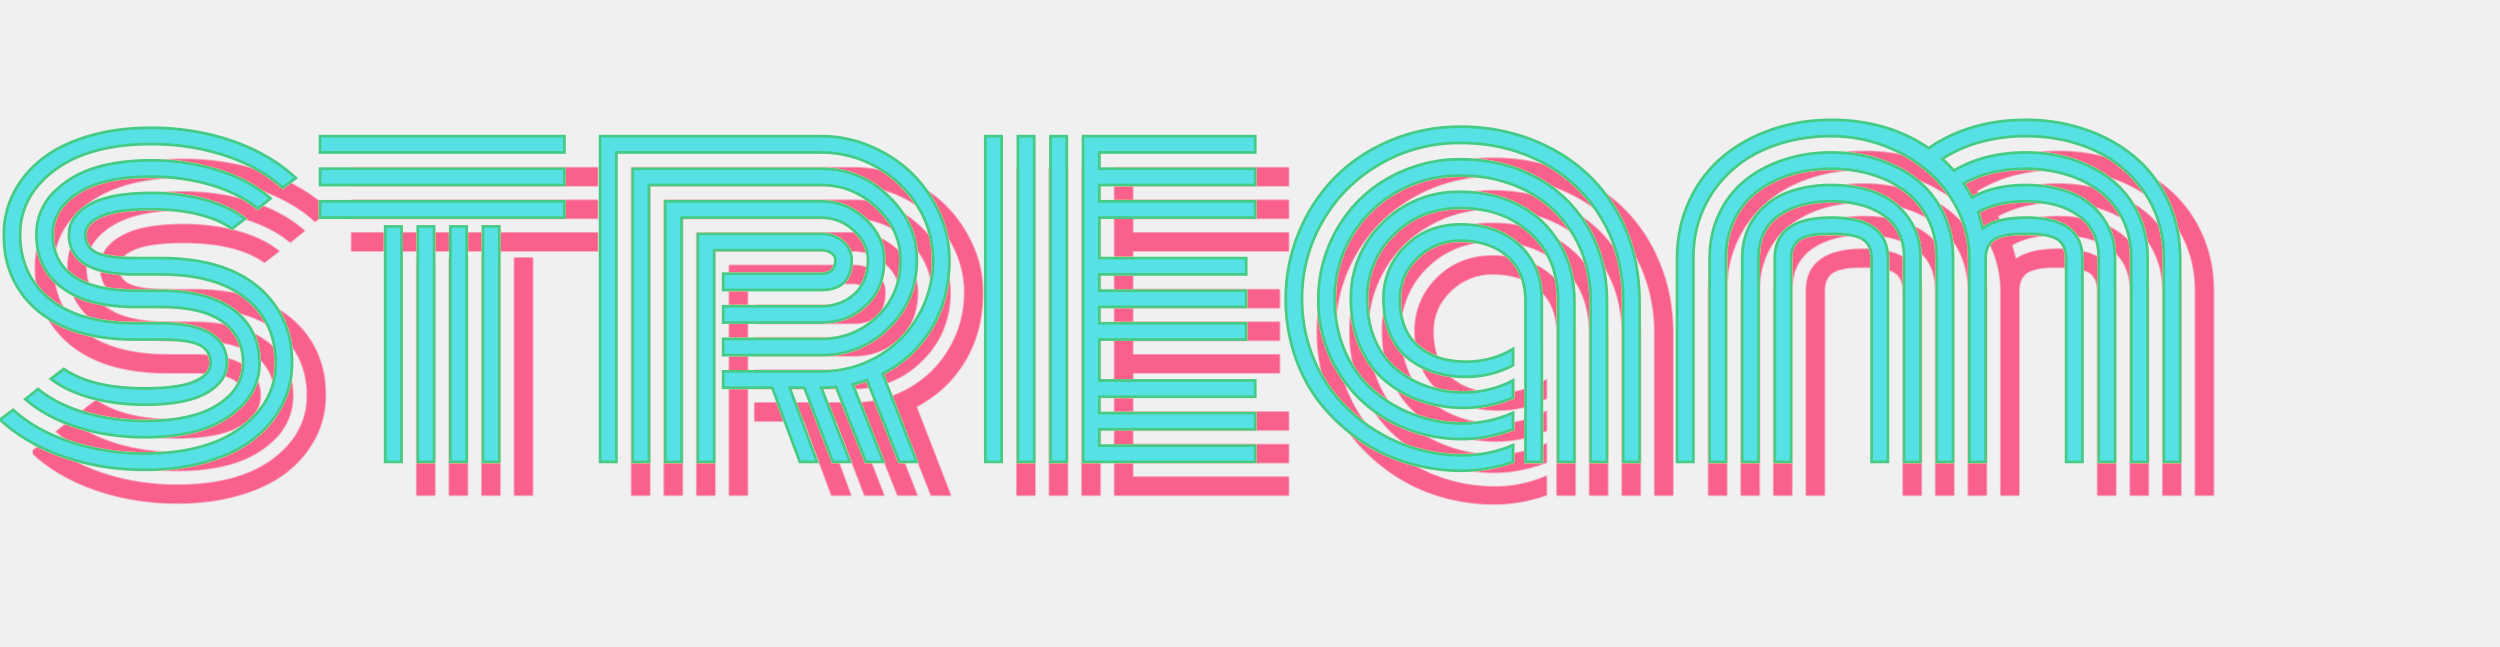
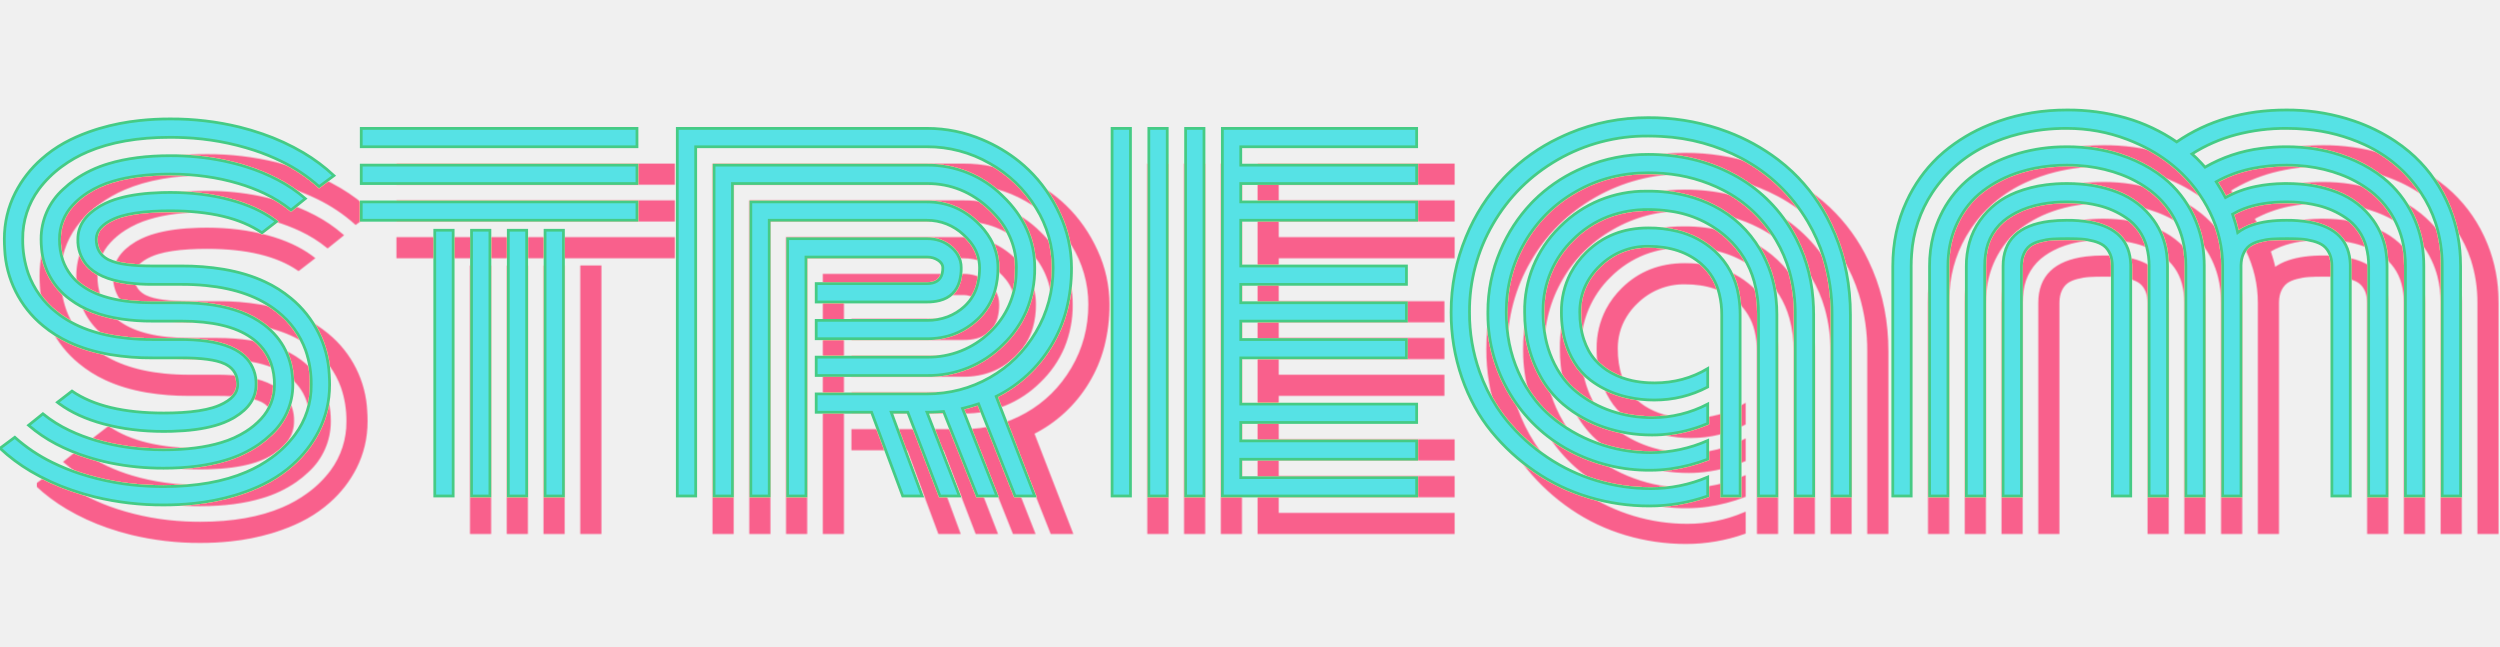
- <svg xmlns="http://www.w3.org/2000/svg" xmlns:ns1="https://boxy-svg.com" width="339.649" height="87.891" viewBox="0 0 539.649 87.891">
+ <svg xmlns="http://www.w3.org/2000/svg" xmlns:ns1="https://boxy-svg.com" width="339.649" height="87.891" viewBox="0 0 478.146 81.656">
  <defs>
    <filter id="drop-shadow-filter-0" x="-500%" y="-500%" width="1000%" height="1000%" ns1:preset="drop-shadow 1 7 7 0 0.3 rgba(255,0,72,1)">
      <feGaussianBlur in="SourceAlpha" stdDeviation="0" />
      <feOffset dx="7" dy="7" />
      <feComponentTransfer result="offsetblur">
        <feFuncA id="spread-ctrl" type="linear" slope="0.6" />
      </feComponentTransfer>
      <feFlood flood-color="rgba(255,0,72,1)" />
      <feComposite in2="offsetblur" operator="in" />
      <feMerge>
        <feMergeNode />
        <feMergeNode in="SourceGraphic" />
      </feMerge>
    </filter>
  </defs>
  <g id="svgGroup" stroke-linecap="round" fill-rule="evenodd" font-size="9pt" stroke="#fff" stroke-width="0.1mm" fill="#fff" style="stroke: rgb(69, 203, 133); stroke-width: 0.1mm; fill: rgb(87, 226, 229); filter: url(#drop-shadow-filter-0);">
    <path d="M 428.613 29.884 L 428.613 73.829 L 425.098 73.829 L 425.098 29.884 Q 425.098 24.562 422.729 19.679 A 26.639 26.639 0 0 0 416.357 11.256 A 29.651 29.651 0 0 0 409.188 6.609 A 35.23 35.23 0 0 0 406.836 5.616 Q 401.318 3.517 395.313 3.517 A 37.931 37.931 0 0 0 386.056 4.61 A 32.366 32.366 0 0 0 380.347 6.617 A 25.566 25.566 0 0 0 369.58 15.797 A 24.211 24.211 0 0 0 365.612 27.61 A 30.093 30.093 0 0 0 365.527 29.884 L 365.527 73.829 L 362.012 73.829 L 362.012 29.884 Q 362.012 23.146 364.648 17.482 A 27.495 27.495 0 0 1 370.635 9.053 A 26.366 26.366 0 0 1 371.802 8.009 A 32.189 32.189 0 0 1 380.445 2.836 A 37.618 37.618 0 0 1 382.397 2.101 Q 388.477 0.001 395.313 0.001 A 40.355 40.355 0 0 1 406.575 1.515 A 33.546 33.546 0 0 1 416.309 6.105 Q 425.195 0.001 437.305 0.001 A 39.706 39.706 0 0 1 448.688 1.609 A 37.133 37.133 0 0 1 450.22 2.101 A 34.223 34.223 0 0 1 457.996 5.898 A 30.562 30.562 0 0 1 460.815 8.009 A 27.137 27.137 0 0 1 467.802 17.129 A 31.177 31.177 0 0 1 467.969 17.482 A 28.556 28.556 0 0 1 470.564 28.216 A 33.456 33.456 0 0 1 470.605 29.884 L 470.605 73.829 L 467.09 73.829 L 467.09 29.884 A 26.494 26.494 0 0 0 465.808 21.525 A 23.457 23.457 0 0 0 463.037 15.846 Q 458.984 9.767 452.271 6.642 A 33.659 33.659 0 0 0 441.088 3.688 A 40.931 40.931 0 0 0 437.305 3.517 A 37.027 37.027 0 0 0 427.612 4.738 A 30.382 30.382 0 0 0 419.238 8.4 Q 420.098 9.147 421.101 10.238 A 38.454 38.454 0 0 1 421.729 10.939 A 28.526 28.526 0 0 1 432.447 7.346 A 36.593 36.593 0 0 1 437.305 7.032 Q 442.725 7.032 447.51 8.595 A 27.627 27.627 0 0 1 453.265 11.203 A 24.101 24.101 0 0 1 455.859 13.014 A 20.236 20.236 0 0 1 461.434 20.081 A 23.279 23.279 0 0 1 461.499 20.216 A 21.433 21.433 0 0 1 463.489 27.762 A 25.874 25.874 0 0 1 463.574 29.884 L 463.574 73.829 L 460.059 73.829 L 460.059 29.884 A 20.386 20.386 0 0 0 459.447 24.807 A 17.409 17.409 0 0 0 458.276 21.583 A 16.609 16.609 0 0 0 453.369 15.48 A 22.322 22.322 0 0 0 447.646 12.333 A 26.067 26.067 0 0 0 446.143 11.818 A 28.709 28.709 0 0 0 439.49 10.618 A 33.76 33.76 0 0 0 437.305 10.548 A 31.942 31.942 0 0 0 430.7 11.2 A 24.009 24.009 0 0 0 423.877 13.722 A 38.222 38.222 0 0 1 424.948 15.497 A 47.446 47.446 0 0 1 425.635 16.749 A 20.177 20.177 0 0 1 431.496 14.615 Q 433.996 14.102 436.868 14.066 A 34.791 34.791 0 0 1 437.305 14.064 Q 442.725 14.064 446.997 15.748 Q 451.27 17.433 453.906 21.095 A 13.928 13.928 0 0 1 456.398 27.561 A 18.121 18.121 0 0 1 456.543 29.884 L 456.543 73.829 L 453.027 73.829 L 453.027 29.884 A 13.926 13.926 0 0 0 452.557 26.154 A 9.702 9.702 0 0 0 448.657 20.631 A 16.021 16.021 0 0 0 443.367 18.272 Q 441.188 17.72 438.632 17.608 A 30.269 30.269 0 0 0 437.305 17.579 Q 432.584 17.579 429.187 18.875 A 14.215 14.215 0 0 0 427.002 19.923 Q 427.637 21.779 427.979 23.439 A 9.755 9.755 0 0 1 430.799 21.988 Q 433.447 21.095 437.305 21.095 A 24.969 24.969 0 0 1 441.684 21.444 Q 449.336 22.814 449.508 29.571 A 12.321 12.321 0 0 1 449.512 29.884 L 449.512 73.829 L 445.996 73.829 L 445.996 29.884 Q 445.996 28.626 445.63 27.695 A 4.208 4.208 0 0 0 445.532 27.467 A 4.66 4.66 0 0 0 445.075 26.68 A 3.414 3.414 0 0 0 444.336 25.929 Q 443.604 25.392 442.407 25.074 Q 441.211 24.757 440.088 24.684 A 30.164 30.164 0 0 0 439.175 24.639 Q 438.76 24.625 438.293 24.618 A 64.343 64.343 0 0 0 437.305 24.611 Q 435.654 24.611 434.535 24.683 A 24.517 24.517 0 0 0 434.521 24.684 Q 433.398 24.757 432.202 25.074 Q 431.006 25.392 430.273 25.929 A 3.44 3.44 0 0 0 429.498 26.73 A 4.715 4.715 0 0 0 429.077 27.467 A 4.745 4.745 0 0 0 428.729 28.572 Q 428.631 29.082 428.616 29.665 A 8.354 8.354 0 0 0 428.613 29.884 Z M 237.305 47.413 L 237.305 56.251 L 270.947 56.251 L 270.947 59.767 L 237.305 59.767 L 237.305 63.282 L 270.947 63.282 L 270.947 66.798 L 237.305 66.798 L 237.305 70.314 L 270.947 70.314 L 270.947 73.829 L 233.789 73.829 L 233.789 3.517 L 270.947 3.517 L 270.947 7.032 L 237.305 7.032 L 237.305 10.548 L 270.947 10.548 L 270.947 14.064 L 237.305 14.064 L 237.305 17.579 L 270.947 17.579 L 270.947 21.095 L 237.305 21.095 L 237.305 29.835 L 268.994 29.835 L 268.994 33.351 L 237.305 33.351 L 237.305 36.866 L 268.994 36.866 L 268.994 40.382 L 237.305 40.382 L 237.305 43.898 L 268.994 43.898 L 268.994 47.413 L 237.305 47.413 Z M 156.104 57.814 L 156.104 54.298 L 177.295 54.298 Q 183.789 54.298 189.307 51.173 Q 194.824 48.048 198.12 42.482 Q 201.416 36.915 201.416 30.177 A 21.561 21.561 0 0 0 198.145 18.727 A 24.206 24.206 0 0 0 189.282 10.206 A 23.89 23.89 0 0 0 177.295 7.032 L 133.057 7.032 L 133.057 73.829 L 129.541 73.829 L 129.541 3.517 L 177.295 3.517 A 26.839 26.839 0 0 1 187.915 5.69 A 29.412 29.412 0 0 1 194.976 9.898 A 26.966 26.966 0 0 1 196.729 11.451 Q 200.439 15.04 202.686 19.972 A 24.364 24.364 0 0 1 204.932 30.177 A 31.531 31.531 0 0 1 203.97 38.12 A 25.531 25.531 0 0 1 201.025 45.094 A 25.625 25.625 0 0 1 190.527 54.786 L 197.9 73.829 L 194.141 73.829 L 187.158 56.202 A 33.624 33.624 0 0 1 185.921 56.587 Q 185.283 56.772 184.568 56.958 A 58.595 58.595 0 0 1 184.082 57.081 L 190.674 73.829 L 186.914 73.829 L 180.469 57.667 A 31.906 31.906 0 0 1 178.116 57.805 A 36.406 36.406 0 0 1 177.295 57.814 L 183.496 73.829 L 179.785 73.829 L 173.633 57.814 L 170.459 57.814 L 176.367 73.829 L 172.656 73.829 L 166.699 57.814 L 156.104 57.814 Z M 353.906 39.161 L 353.906 73.829 L 350.391 73.829 L 350.391 39.161 A 36.571 36.571 0 0 0 348.798 28.218 A 32.27 32.27 0 0 0 345.752 21.363 Q 341.113 13.527 333.105 9.254 A 36.646 36.646 0 0 0 317.822 5.057 A 43.918 43.918 0 0 0 315.234 4.982 A 34.035 34.035 0 0 0 297.9 9.523 Q 290.039 14.064 285.547 21.803 A 33.017 33.017 0 0 0 281.055 38.673 A 33.615 33.615 0 0 0 282.983 50.074 A 32.229 32.229 0 0 0 286.305 56.847 A 28.472 28.472 0 0 0 288.257 59.498 A 36.103 36.103 0 0 0 295.972 66.456 A 34.716 34.716 0 0 0 305.396 70.9 A 35.639 35.639 0 0 0 315.674 72.413 A 27.7 27.7 0 0 0 326.611 70.216 L 326.611 73.829 Q 321.191 75.734 315.479 75.734 A 40.183 40.183 0 0 1 303.979 74.073 Q 298.389 72.413 293.628 69.166 Q 288.867 65.919 285.254 61.5 Q 281.641 57.081 279.59 51.173 A 37.834 37.834 0 0 1 277.539 38.725 A 42.476 42.476 0 0 1 277.539 38.673 A 37.166 37.166 0 0 1 280.396 24.244 A 36.872 36.872 0 0 1 287.597 13.012 A 35.403 35.403 0 0 1 288.208 12.379 A 35.76 35.76 0 0 1 298.066 5.393 A 41.854 41.854 0 0 1 300.22 4.42 Q 307.275 1.466 315.234 1.466 A 42.623 42.623 0 0 1 328.615 3.541 A 40.141 40.141 0 0 1 330.469 4.2 A 38.269 38.269 0 0 1 340.063 9.497 A 35.033 35.033 0 0 1 342.773 11.793 A 33.853 33.853 0 0 1 350.123 21.943 A 39.697 39.697 0 0 1 350.928 23.732 Q 353.906 30.812 353.906 39.161 Z M 346.875 39.161 L 346.875 73.829 L 343.359 73.829 L 343.359 39.161 A 29.957 29.957 0 0 0 342.257 30.897 A 25.52 25.52 0 0 0 339.673 24.879 Q 335.986 18.654 329.59 15.333 A 29.744 29.744 0 0 0 318.224 12.135 A 36.148 36.148 0 0 0 315.234 12.013 Q 307.666 12.013 301.416 15.602 A 26.152 26.152 0 0 0 291.626 25.294 Q 288.086 31.398 288.086 38.673 Q 288.086 44.923 290.381 50.074 A 25.097 25.097 0 0 0 293.767 55.673 A 21.823 21.823 0 0 0 296.558 58.546 Q 300.439 61.866 305.396 63.697 A 29.699 29.699 0 0 0 315.771 65.529 A 27.138 27.138 0 0 0 326.611 63.234 L 326.611 66.798 A 32.688 32.688 0 0 1 319.56 68.626 A 28.26 28.26 0 0 1 315.674 68.898 A 32.253 32.253 0 0 1 300.146 65.089 A 29.318 29.318 0 0 1 288.818 54.298 A 29.358 29.358 0 0 1 284.574 39.212 A 34.855 34.855 0 0 1 284.57 38.673 A 29.627 29.627 0 0 1 286.938 26.954 A 30.24 30.24 0 0 1 292.859 17.848 A 29.001 29.001 0 0 1 293.359 17.335 A 29.542 29.542 0 0 1 301.68 11.534 A 34.373 34.373 0 0 1 303.125 10.89 A 31.03 31.03 0 0 1 315.234 8.497 Q 324.17 8.497 331.372 12.306 A 28.311 28.311 0 0 1 342.725 23.146 A 30.047 30.047 0 0 1 346.752 36.131 A 36.861 36.861 0 0 1 346.875 39.161 Z M 156.104 50.782 L 156.104 47.267 L 177.295 47.267 A 16.879 16.879 0 0 0 189.355 42.482 A 15.974 15.974 0 0 0 194.351 31.392 A 21.523 21.523 0 0 0 194.385 30.177 A 14.675 14.675 0 0 0 190.459 20.161 A 20.066 20.066 0 0 0 189.258 18.922 Q 184.131 14.064 177.295 14.064 L 140.088 14.064 L 140.088 73.829 L 136.572 73.829 L 136.572 10.548 L 177.295 10.548 A 20.233 20.233 0 0 1 191.748 16.432 Q 197.9 22.316 197.9 30.177 A 20.866 20.866 0 0 1 196.333 38.36 A 19.718 19.718 0 0 1 191.821 44.874 A 20.114 20.114 0 0 1 177.295 50.782 L 156.104 50.782 Z M 34.717 33.351 L 29.15 33.351 A 35.176 35.176 0 0 1 24.305 33.047 Q 18.815 32.279 16.527 29.57 A 7.275 7.275 0 0 1 14.893 24.708 Q 14.893 20.962 18.956 18.496 A 14.658 14.658 0 0 1 19.312 18.287 A 15.566 15.566 0 0 1 22.779 16.882 Q 26.148 15.929 30.956 15.795 A 57.883 57.883 0 0 1 32.568 15.773 Q 38.77 15.773 44.092 17.213 Q 49.133 18.578 52.51 21.059 A 18.375 18.375 0 0 1 52.881 21.339 L 50.098 23.488 Q 43.994 19.288 32.568 19.288 A 57.635 57.635 0 0 0 29.15 19.383 Q 25.559 19.597 23.218 20.296 A 11.716 11.716 0 0 0 21.826 20.802 Q 20.126 21.555 19.271 22.526 A 3.224 3.224 0 0 0 18.408 24.708 Q 18.408 27.33 20.532 28.522 A 5.424 5.424 0 0 0 20.801 28.663 A 8.133 8.133 0 0 0 22.376 29.217 Q 24.039 29.637 26.571 29.772 A 48.759 48.759 0 0 0 29.15 29.835 L 34.717 29.835 A 47.965 47.965 0 0 1 42.777 30.469 Q 47.145 31.215 50.633 32.839 A 22.726 22.726 0 0 1 55.664 36.012 A 20.097 20.097 0 0 1 62.972 50.636 A 27.503 27.503 0 0 1 63.037 52.54 Q 63.037 57.277 60.938 61.427 A 21.729 21.729 0 0 1 55.919 67.873 A 25.543 25.543 0 0 1 54.907 68.727 A 24.652 24.652 0 0 1 50.433 71.547 Q 48.238 72.636 45.627 73.473 A 41.973 41.973 0 0 1 44.873 73.707 A 42.786 42.786 0 0 1 37.143 75.236 A 54.652 54.652 0 0 1 31.299 75.538 A 55.011 55.011 0 0 1 18.116 73.998 A 49.363 49.363 0 0 1 13.672 72.682 A 42.479 42.479 0 0 1 5.833 69.069 A 33.934 33.934 0 0 1 0 64.698 L 2.832 62.599 A 31.445 31.445 0 0 0 10.03 67.423 A 40.644 40.644 0 0 0 15.283 69.557 A 49.708 49.708 0 0 0 28.524 71.956 A 57.465 57.465 0 0 0 31.299 72.023 Q 40.607 72.023 47.092 69.248 A 24.244 24.244 0 0 0 52.002 66.456 A 20.732 20.732 0 0 0 56.426 62.109 A 15.746 15.746 0 0 0 59.521 52.54 A 19.479 19.479 0 0 0 58.459 45.967 A 16.542 16.542 0 0 0 53.076 38.527 Q 47.953 34.412 39.373 33.568 A 47.621 47.621 0 0 0 34.717 33.351 Z M 34.717 47.413 L 29.15 47.413 A 47.965 47.965 0 0 1 21.091 46.78 Q 16.722 46.034 13.234 44.41 A 22.726 22.726 0 0 1 8.203 41.237 A 20.097 20.097 0 0 1 0.895 26.612 A 27.503 27.503 0 0 1 0.83 24.708 Q 0.83 19.972 2.93 15.821 A 21.729 21.729 0 0 1 7.948 9.376 A 25.543 25.543 0 0 1 8.96 8.522 A 24.652 24.652 0 0 1 13.434 5.702 Q 15.629 4.612 18.24 3.775 A 41.973 41.973 0 0 1 18.994 3.541 A 42.786 42.786 0 0 1 26.724 2.012 A 54.652 54.652 0 0 1 32.568 1.71 A 55.011 55.011 0 0 1 45.751 3.251 A 49.363 49.363 0 0 1 50.195 4.567 A 42.479 42.479 0 0 1 58.034 8.179 A 33.934 33.934 0 0 1 63.867 12.55 L 61.035 14.65 A 31.445 31.445 0 0 0 53.837 9.826 A 40.644 40.644 0 0 0 48.584 7.692 A 49.708 49.708 0 0 0 35.343 5.292 A 57.465 57.465 0 0 0 32.568 5.226 Q 23.26 5.226 16.775 8.001 A 24.244 24.244 0 0 0 11.865 10.792 A 20.732 20.732 0 0 0 7.441 15.14 A 15.746 15.746 0 0 0 4.346 24.708 A 19.479 19.479 0 0 0 5.408 31.281 A 16.542 16.542 0 0 0 10.791 38.722 Q 15.915 42.836 24.494 43.68 A 47.621 47.621 0 0 0 29.15 43.898 L 34.521 43.898 A 36.139 36.139 0 0 1 39.433 44.202 Q 44.89 44.954 47.226 47.574 A 7.183 7.183 0 0 1 48.975 52.54 Q 48.975 56.286 44.911 58.752 A 14.658 14.658 0 0 1 44.556 58.961 A 15.566 15.566 0 0 1 41.088 60.367 Q 37.719 61.32 32.911 61.454 A 57.883 57.883 0 0 1 31.299 61.476 Q 25.098 61.476 19.775 60.035 Q 14.734 58.671 11.357 56.189 A 18.375 18.375 0 0 1 10.986 55.909 L 13.77 53.761 Q 19.873 57.96 31.299 57.96 A 57.635 57.635 0 0 0 34.717 57.866 Q 38.308 57.651 40.649 56.953 A 11.716 11.716 0 0 0 42.041 56.446 Q 43.742 55.693 44.596 54.723 A 3.224 3.224 0 0 0 45.459 52.54 Q 45.459 49.918 43.335 48.726 A 5.424 5.424 0 0 0 43.066 48.585 A 8.133 8.133 0 0 0 41.491 48.032 Q 39.829 47.611 37.296 47.477 A 48.759 48.759 0 0 0 34.717 47.413 Z M 34.717 40.382 L 29.15 40.382 A 40.518 40.518 0 0 1 23.204 39.974 Q 20.188 39.526 17.732 38.584 A 17.617 17.617 0 0 1 13.379 36.207 A 13.347 13.347 0 0 1 7.948 26.49 A 17.99 17.99 0 0 1 7.861 24.708 A 12.772 12.772 0 0 1 12.066 15.177 A 19.536 19.536 0 0 1 14.355 13.307 A 22.328 22.328 0 0 1 20.765 10.267 Q 25.793 8.741 32.568 8.741 A 50.145 50.145 0 0 1 42.814 9.757 A 43.765 43.765 0 0 1 47.144 10.89 A 36.331 36.331 0 0 1 53.162 13.384 A 27.7 27.7 0 0 1 58.398 16.945 L 55.664 19.142 A 25.094 25.094 0 0 0 50.551 15.944 A 34.27 34.27 0 0 0 45.605 14.064 Q 39.551 12.257 32.568 12.257 Q 26.071 12.257 21.506 13.655 A 18.671 18.671 0 0 0 16.821 15.773 A 14.461 14.461 0 0 0 13.95 18.156 A 9.435 9.435 0 0 0 11.377 24.708 A 12.211 12.211 0 0 0 12.005 28.722 A 10.033 10.033 0 0 0 15.845 33.717 Q 20.313 36.866 29.15 36.866 L 34.521 36.866 Q 41.347 36.866 46.08 38.664 A 17.657 17.657 0 0 1 50.464 41.041 Q 56.006 45.216 56.006 52.54 A 12.772 12.772 0 0 1 51.801 62.072 A 19.536 19.536 0 0 1 49.512 63.942 A 22.328 22.328 0 0 1 43.102 66.981 Q 38.074 68.507 31.299 68.507 A 50.145 50.145 0 0 1 21.053 67.492 A 43.765 43.765 0 0 1 16.724 66.359 A 36.331 36.331 0 0 1 10.705 63.865 A 27.7 27.7 0 0 1 5.469 60.304 L 8.203 58.107 A 25.094 25.094 0 0 0 13.316 61.304 A 34.27 34.27 0 0 0 18.262 63.185 Q 24.316 64.991 31.299 64.991 Q 37.796 64.991 42.361 63.593 A 18.671 18.671 0 0 0 47.046 61.476 A 14.461 14.461 0 0 0 49.917 59.093 A 9.435 9.435 0 0 0 52.49 52.54 A 12.211 12.211 0 0 0 51.862 48.527 A 10.033 10.033 0 0 0 48.022 43.531 Q 43.555 40.382 34.717 40.382 Z M 421.582 29.884 L 421.582 73.829 L 418.066 73.829 L 418.066 29.884 A 20.386 20.386 0 0 0 417.455 24.807 A 17.409 17.409 0 0 0 416.284 21.583 A 16.609 16.609 0 0 0 411.377 15.48 A 22.322 22.322 0 0 0 405.654 12.333 A 26.067 26.067 0 0 0 404.15 11.818 A 28.709 28.709 0 0 0 397.498 10.618 A 33.76 33.76 0 0 0 395.313 10.548 A 31.194 31.194 0 0 0 389.134 11.141 A 27.127 27.127 0 0 0 386.475 11.818 Q 382.373 13.087 379.248 15.48 Q 376.123 17.872 374.341 21.583 A 18.177 18.177 0 0 0 372.656 27.781 A 22.167 22.167 0 0 0 372.559 29.884 L 372.559 73.829 L 369.043 73.829 L 369.043 29.884 A 23.611 23.611 0 0 1 369.814 23.76 A 20.498 20.498 0 0 1 371.118 20.216 A 20.392 20.392 0 0 1 376.103 13.563 A 19.808 19.808 0 0 1 376.758 13.014 A 25.363 25.363 0 0 1 383.072 9.34 A 30.03 30.03 0 0 1 385.107 8.595 A 32.194 32.194 0 0 1 393.967 7.057 A 36.802 36.802 0 0 1 395.312 7.032 Q 400.732 7.032 405.518 8.595 A 27.627 27.627 0 0 1 411.272 11.203 A 24.101 24.101 0 0 1 413.867 13.014 A 20.236 20.236 0 0 1 419.442 20.081 A 23.279 23.279 0 0 1 419.507 20.216 A 21.433 21.433 0 0 1 421.496 27.762 A 25.874 25.874 0 0 1 421.582 29.884 Z M 339.844 39.161 L 339.844 73.829 L 336.328 73.829 L 336.328 39.161 A 23.343 23.343 0 0 0 335.497 32.772 A 17.567 17.567 0 0 0 330.42 24.488 A 20.308 20.308 0 0 0 319.398 19.343 A 27.994 27.994 0 0 0 315.234 19.044 A 21.242 21.242 0 0 0 307.575 20.384 A 19.198 19.198 0 0 0 300.879 24.757 A 18.829 18.829 0 0 0 295.119 38.417 A 23.191 23.191 0 0 0 295.117 38.673 A 24.575 24.575 0 0 0 295.606 43.675 A 19.789 19.789 0 0 0 296.851 47.609 A 18.086 18.086 0 0 0 299.044 51.37 A 15.016 15.016 0 0 0 301.563 53.956 Q 304.541 56.349 308.228 57.594 Q 311.914 58.839 316.016 58.839 A 22.849 22.849 0 0 0 326.611 56.251 L 326.611 59.962 A 27.878 27.878 0 0 1 317.81 62.094 A 26.193 26.193 0 0 1 315.967 62.159 Q 311.133 62.159 306.787 60.67 A 24.248 24.248 0 0 1 299.023 56.324 A 19.016 19.016 0 0 1 294.693 51.078 A 23.334 23.334 0 0 1 293.604 48.903 A 23.788 23.788 0 0 1 291.778 41.939 A 29.507 29.507 0 0 1 291.602 38.673 A 22.205 22.205 0 0 1 298.202 22.503 A 26.804 26.804 0 0 1 298.413 22.291 A 22.886 22.886 0 0 1 314.922 15.53 A 29.416 29.416 0 0 1 315.234 15.529 A 29.651 29.651 0 0 1 322.633 16.42 A 24.933 24.933 0 0 1 327.832 18.385 Q 333.398 21.241 336.621 26.661 A 22.981 22.981 0 0 1 339.678 36.038 A 28.833 28.833 0 0 1 339.844 39.161 Z M 156.104 43.751 L 156.104 40.236 L 177.295 40.236 A 11.083 11.083 0 0 0 181.232 39.556 A 10.022 10.022 0 0 0 184.424 37.599 A 8.603 8.603 0 0 0 187.095 32.829 A 12.913 12.913 0 0 0 187.354 30.177 A 7.786 7.786 0 0 0 185.637 25.316 A 11.274 11.274 0 0 0 184.302 23.878 A 10.097 10.097 0 0 0 177.295 21.095 L 147.119 21.095 L 147.119 73.829 L 143.604 73.829 L 143.604 17.579 L 177.295 17.579 Q 182.715 17.579 186.792 21.388 A 13.856 13.856 0 0 1 189.413 24.642 A 11 11 0 0 1 190.869 30.177 A 15.724 15.724 0 0 1 190.29 34.556 A 11.914 11.914 0 0 1 186.914 40.065 Q 182.959 43.751 177.295 43.751 L 156.104 43.751 Z M 414.551 29.884 L 414.551 73.829 L 411.035 73.829 L 411.035 29.884 A 13.926 13.926 0 0 0 410.565 26.154 A 9.702 9.702 0 0 0 406.665 20.631 A 16.021 16.021 0 0 0 401.374 18.272 Q 399.195 17.72 396.64 17.608 A 30.269 30.269 0 0 0 395.313 17.579 A 26.124 26.124 0 0 0 390.537 17.991 Q 387.797 18.5 385.598 19.641 A 14.607 14.607 0 0 0 383.96 20.631 A 9.921 9.921 0 0 0 379.757 27.582 A 15.241 15.241 0 0 0 379.59 29.884 L 379.59 73.829 L 376.074 73.829 L 376.074 29.884 A 16.667 16.667 0 0 1 376.654 25.399 A 13.499 13.499 0 0 1 378.711 21.095 Q 381.348 17.433 385.62 15.748 A 23.824 23.824 0 0 1 391.253 14.321 A 30.933 30.933 0 0 1 395.313 14.064 Q 400.732 14.064 405.005 15.748 Q 409.277 17.433 411.914 21.095 A 13.928 13.928 0 0 1 414.406 27.561 A 18.121 18.121 0 0 1 414.551 29.884 Z M 329.297 73.829 L 329.297 39.161 A 16.238 16.238 0 0 0 328.841 35.199 A 11.009 11.009 0 0 0 325.439 29.493 Q 321.582 26.075 315.234 26.075 A 12.844 12.844 0 0 0 306.006 29.786 A 12.607 12.607 0 0 0 303.083 33.933 A 11.963 11.963 0 0 0 302.148 38.673 A 18.868 18.868 0 0 0 302.344 41.45 A 14.349 14.349 0 0 0 302.93 43.922 A 13.059 13.059 0 0 0 303.818 45.986 A 9.879 9.879 0 0 0 305.054 47.779 A 11.367 11.367 0 0 0 308.252 50.319 A 14.703 14.703 0 0 0 312.134 51.759 A 19.568 19.568 0 0 0 315.29 52.169 A 22.925 22.925 0 0 0 316.455 52.198 Q 322.021 52.198 326.611 49.464 L 326.611 52.98 Q 321.875 55.47 316.406 55.47 A 23.112 23.112 0 0 1 311.366 54.934 A 20.721 20.721 0 0 1 309.79 54.518 A 17.963 17.963 0 0 1 304.15 51.637 A 12.378 12.378 0 0 1 301.099 48.225 A 15.8 15.8 0 0 1 300.122 46.363 A 16.945 16.945 0 0 1 298.86 41.915 A 22.273 22.273 0 0 1 298.633 38.673 A 15.76 15.76 0 0 1 300.392 31.222 A 16.191 16.191 0 0 1 303.369 27.247 Q 308.105 22.56 315.234 22.56 A 22.788 22.788 0 0 1 320.813 23.207 A 16.371 16.371 0 0 1 327.954 26.979 A 14.522 14.522 0 0 1 332.499 35.434 A 21.21 21.21 0 0 1 332.812 39.161 L 332.813 73.829 L 329.297 73.829 Z M 407.52 29.884 L 407.52 73.829 L 404.004 73.829 L 404.004 29.884 Q 404.004 28.626 403.638 27.695 A 4.208 4.208 0 0 0 403.54 27.467 A 4.66 4.66 0 0 0 403.083 26.68 A 3.414 3.414 0 0 0 402.344 25.929 Q 401.611 25.392 400.415 25.074 Q 399.219 24.757 398.096 24.684 A 30.164 30.164 0 0 0 397.183 24.639 Q 396.768 24.625 396.301 24.618 A 64.343 64.343 0 0 0 395.313 24.611 Q 393.662 24.611 392.543 24.683 A 24.517 24.517 0 0 0 392.529 24.684 Q 391.406 24.757 390.21 25.074 Q 389.014 25.392 388.281 25.929 A 3.44 3.44 0 0 0 387.506 26.73 A 4.715 4.715 0 0 0 387.085 27.467 A 4.745 4.745 0 0 0 386.737 28.572 Q 386.639 29.082 386.624 29.665 A 8.354 8.354 0 0 0 386.621 29.884 L 386.621 73.829 L 383.105 73.829 L 383.105 29.884 Q 383.105 22.395 391.968 21.287 A 27.047 27.047 0 0 1 395.312 21.095 A 24.969 24.969 0 0 1 399.692 21.444 Q 407.344 22.814 407.516 29.571 A 12.321 12.321 0 0 1 407.52 29.884 Z M 154.15 28.126 L 154.15 73.829 L 150.635 73.829 L 150.635 24.611 L 177.295 24.611 A 7.584 7.584 0 0 1 179.749 24.994 A 6.569 6.569 0 0 1 181.934 26.246 A 5.841 5.841 0 0 1 183.158 27.669 A 4.79 4.79 0 0 1 183.838 30.177 A 9.419 9.419 0 0 1 183.514 32.766 Q 182.682 35.67 179.718 36.441 A 9.64 9.64 0 0 1 177.295 36.72 L 156.104 36.72 L 156.104 33.204 L 177.295 33.204 Q 179.697 33.204 180.193 31.298 A 4.46 4.46 0 0 0 180.322 30.177 A 1.479 1.479 0 0 0 179.954 29.206 Q 179.745 28.957 179.419 28.737 Q 178.516 28.126 177.295 28.126 L 154.15 28.126 Z M 230.273 3.517 L 230.273 73.829 L 226.758 73.829 L 226.758 3.517 L 230.273 3.517 Z M 223.242 3.517 L 223.242 73.829 L 219.727 73.829 L 219.727 3.517 L 223.242 3.517 Z M 216.211 3.517 L 216.211 73.829 L 212.695 73.829 L 212.695 3.517 L 216.211 3.517 Z M 121.826 7.032 L 69.092 7.032 L 69.092 3.517 L 121.826 3.517 L 121.826 7.032 Z M 121.826 14.064 L 69.092 14.064 L 69.092 10.548 L 121.826 10.548 L 121.826 14.064 Z M 121.826 21.095 L 69.092 21.095 L 69.092 17.579 L 121.826 17.579 L 121.826 21.095 Z M 83.154 73.829 L 83.154 22.999 L 86.67 22.999 L 86.67 73.829 L 83.154 73.829 Z M 104.248 73.829 L 104.248 22.999 L 107.764 22.999 L 107.764 73.829 L 104.248 73.829 Z M 97.217 73.829 L 97.217 22.999 L 100.732 22.999 L 100.732 73.829 L 97.217 73.829 Z M 90.186 73.829 L 90.186 22.999 L 93.701 22.999 L 93.701 73.829 L 90.186 73.829 Z" vector-effect="non-scaling-stroke" />
  </g>
</svg>
